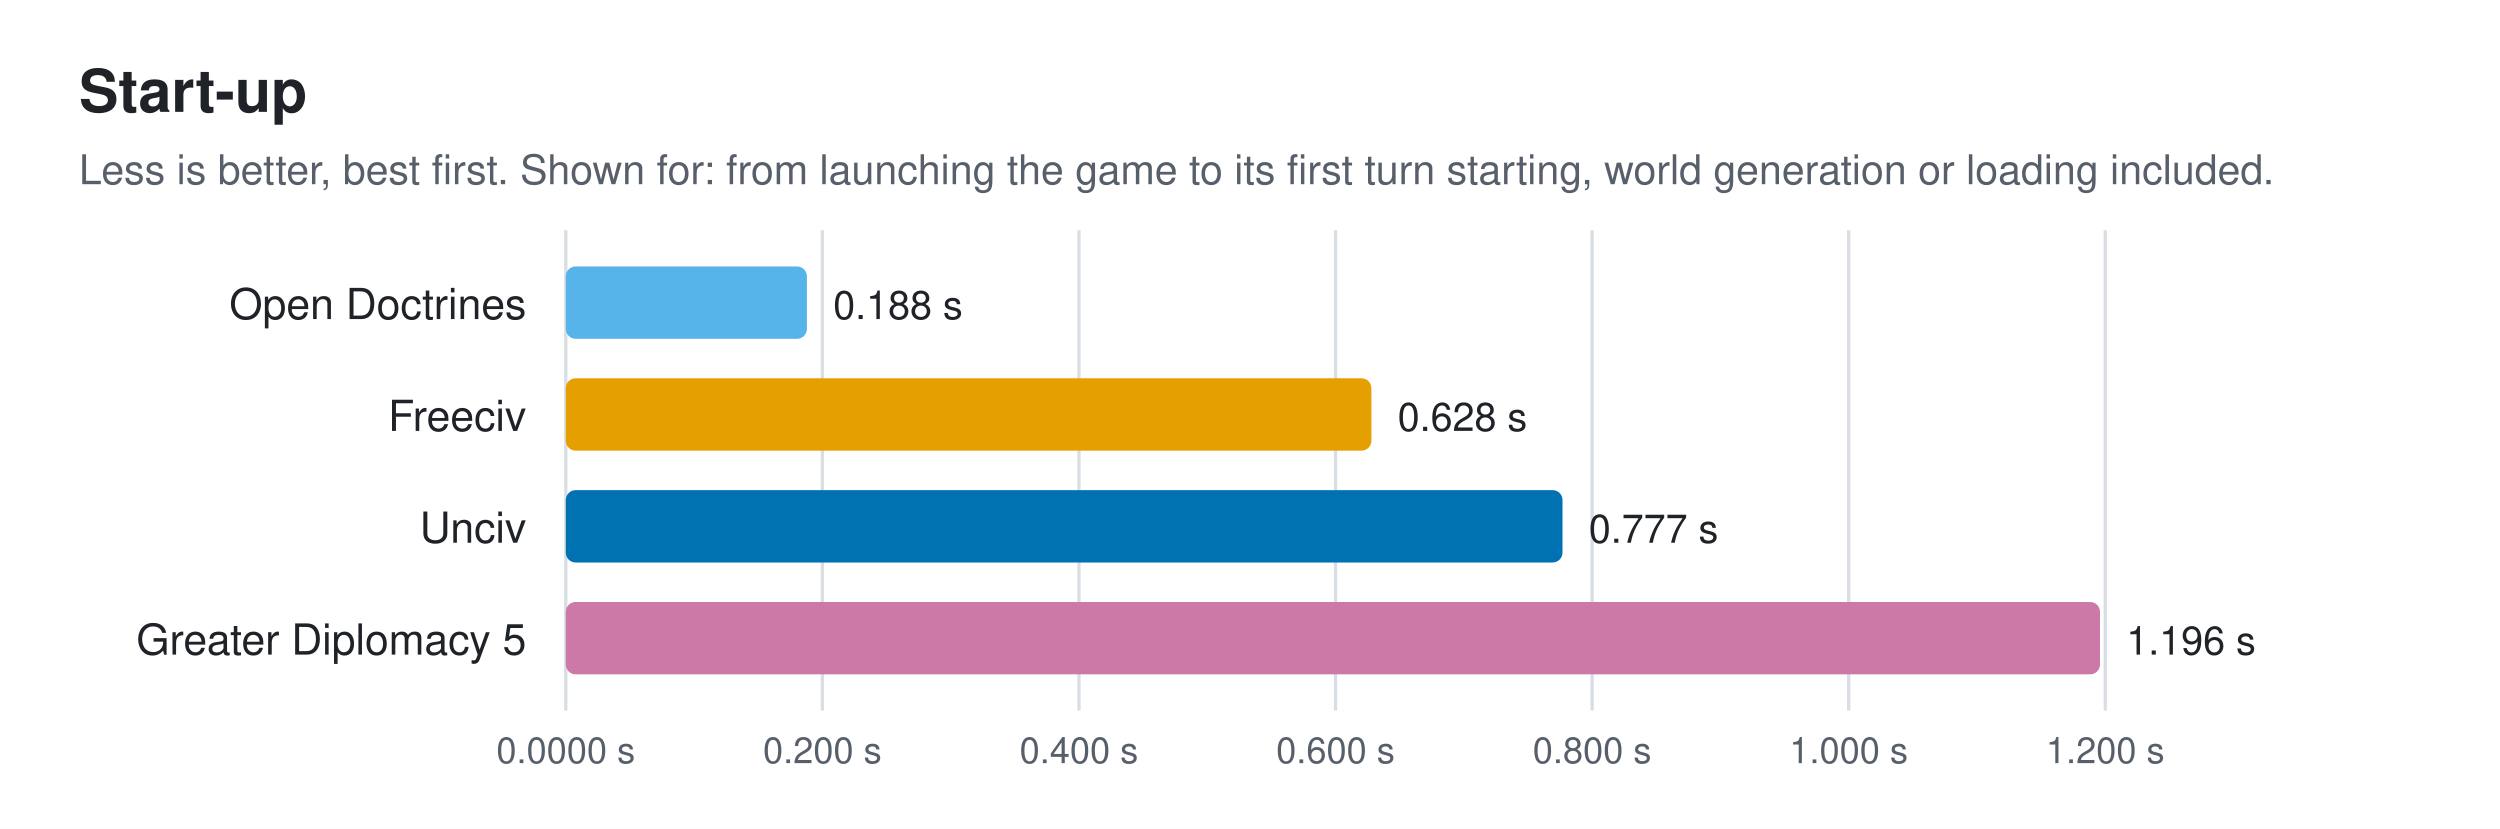
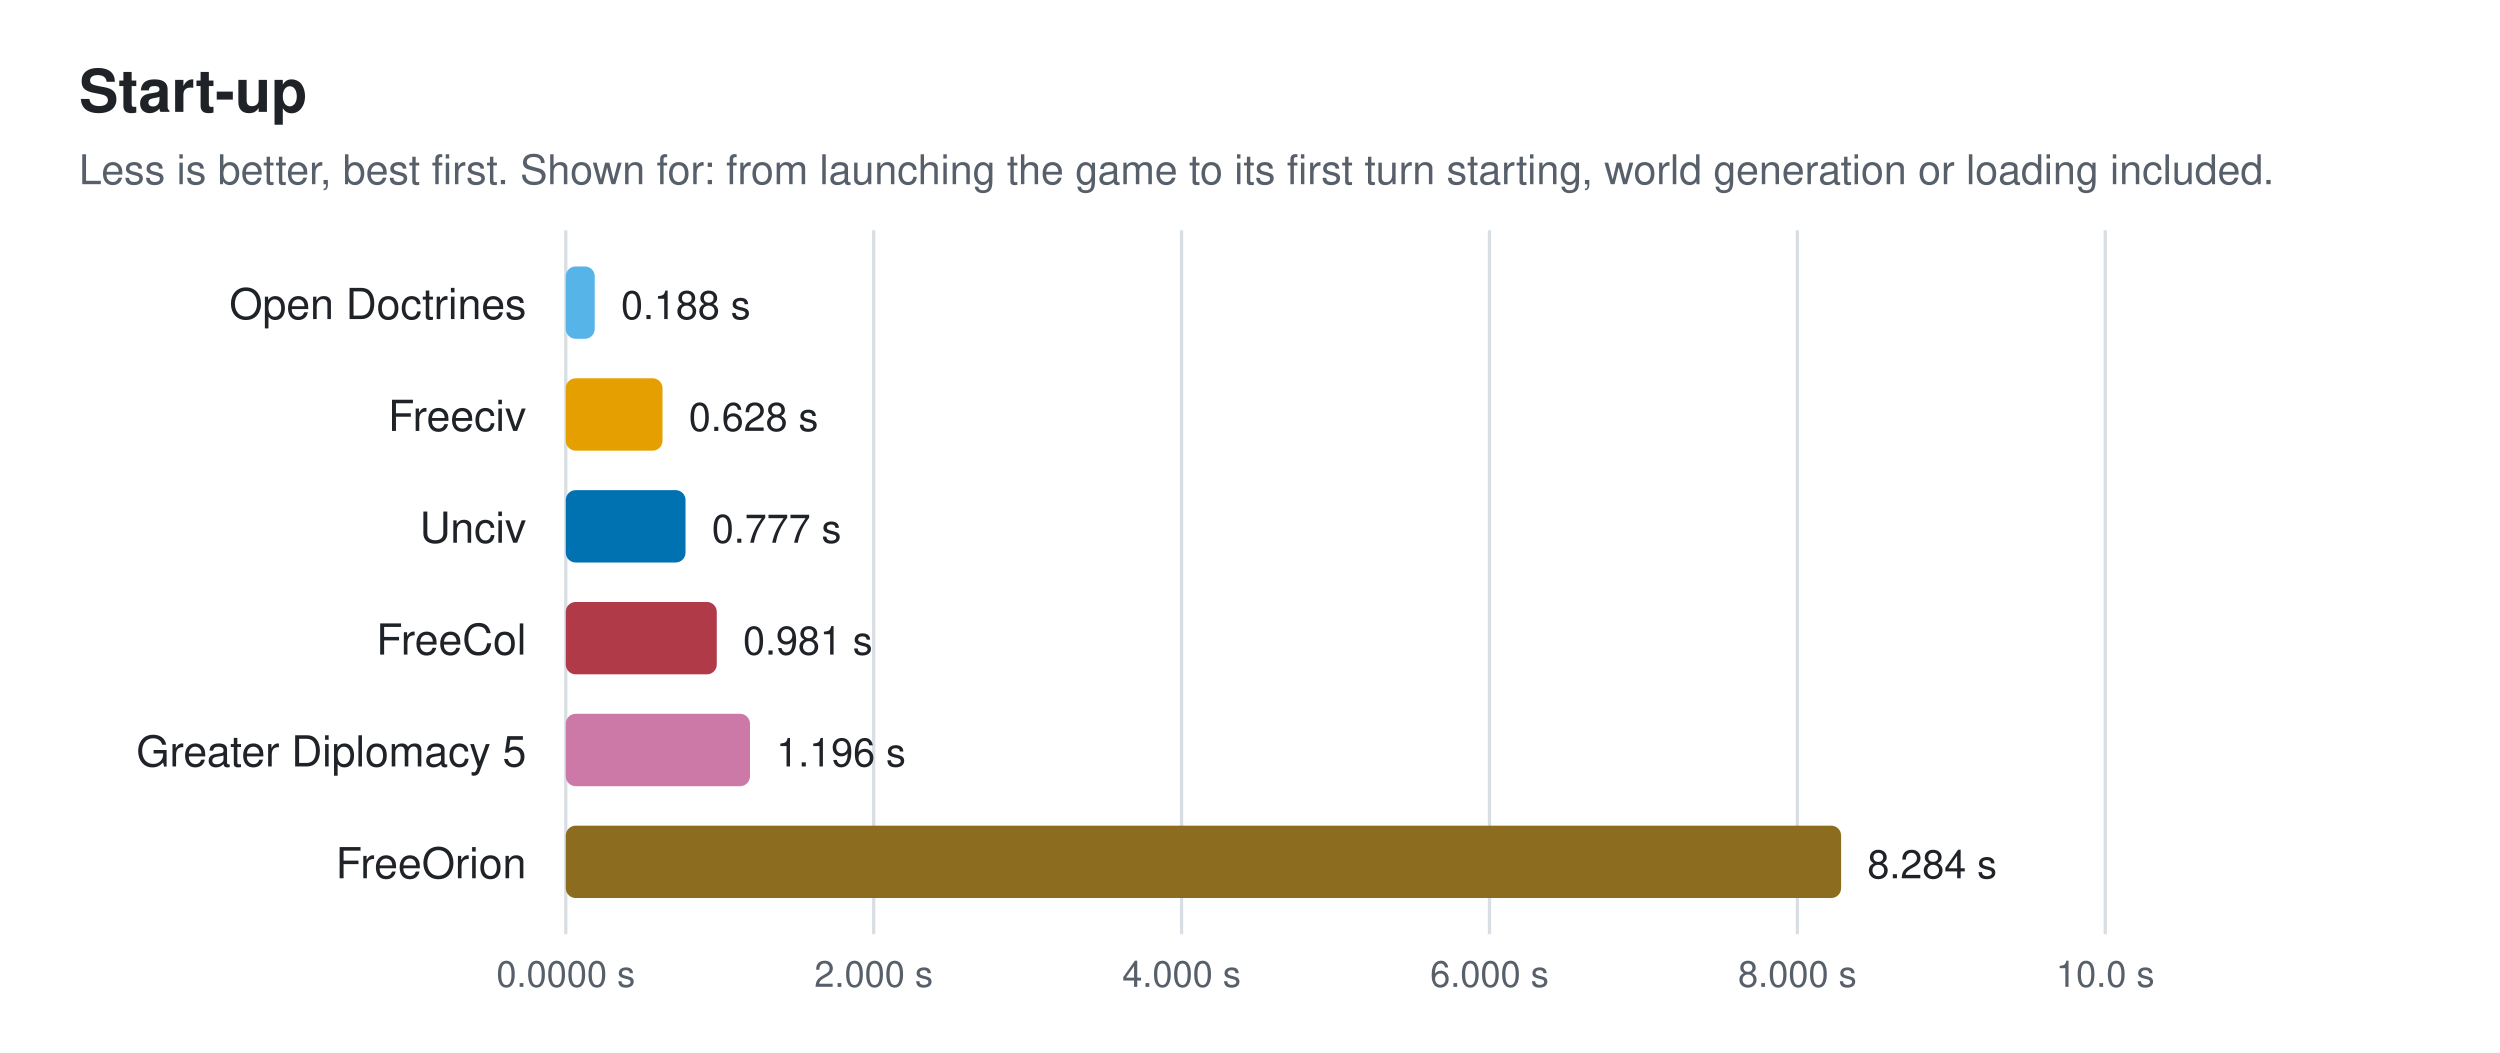
- <svg xmlns="http://www.w3.org/2000/svg" viewBox="0 0 760 252" width="760" height="252" role="img" aria-label="Start-up">
-   <rect width="760" height="252" fill="#FFFFFF" />
+ <svg xmlns="http://www.w3.org/2000/svg" viewBox="0 0 760 320" width="760" height="320" role="img" aria-label="Start-up">
+   <rect width="760" height="320" fill="#FFFFFF" />
  <text x="24" y="34" font-family="Helvetica Neue,Helvetica,Arial,DejaVu Sans,sans-serif" font-size="18" font-weight="600" fill="#1F2328">Start-up</text>
  <text x="24" y="56" font-family="Helvetica Neue,Helvetica,Arial,DejaVu Sans,sans-serif" font-size="12.5" fill="#57606A">Less is better, best first. Shown for: from launching the game to its first turn starting, world generation or loading included.</text>
-   <line x1="172.0" y1="70" x2="172.0" y2="216" stroke="#D8DEE4" stroke-width="1" />
-   <text x="172.0" y="232" font-family="Helvetica Neue,Helvetica,Arial,DejaVu Sans,sans-serif" font-size="11" fill="#57606A" text-anchor="middle">0.0000 s</text>
-   <line x1="250.0" y1="70" x2="250.0" y2="216" stroke="#D8DEE4" stroke-width="1" />
-   <text x="250.0" y="232" font-family="Helvetica Neue,Helvetica,Arial,DejaVu Sans,sans-serif" font-size="11" fill="#57606A" text-anchor="middle">0.200 s</text>
-   <line x1="328.0" y1="70" x2="328.0" y2="216" stroke="#D8DEE4" stroke-width="1" />
-   <text x="328.0" y="232" font-family="Helvetica Neue,Helvetica,Arial,DejaVu Sans,sans-serif" font-size="11" fill="#57606A" text-anchor="middle">0.400 s</text>
-   <line x1="406.0" y1="70" x2="406.0" y2="216" stroke="#D8DEE4" stroke-width="1" />
-   <text x="406.0" y="232" font-family="Helvetica Neue,Helvetica,Arial,DejaVu Sans,sans-serif" font-size="11" fill="#57606A" text-anchor="middle">0.600 s</text>
-   <line x1="484.0" y1="70" x2="484.0" y2="216" stroke="#D8DEE4" stroke-width="1" />
-   <text x="484.0" y="232" font-family="Helvetica Neue,Helvetica,Arial,DejaVu Sans,sans-serif" font-size="11" fill="#57606A" text-anchor="middle">0.800 s</text>
-   <line x1="562.0" y1="70" x2="562.0" y2="216" stroke="#D8DEE4" stroke-width="1" />
-   <text x="562.0" y="232" font-family="Helvetica Neue,Helvetica,Arial,DejaVu Sans,sans-serif" font-size="11" fill="#57606A" text-anchor="middle">1.000 s</text>
-   <line x1="640.0" y1="70" x2="640.0" y2="216" stroke="#D8DEE4" stroke-width="1" />
-   <text x="640.0" y="232" font-family="Helvetica Neue,Helvetica,Arial,DejaVu Sans,sans-serif" font-size="11" fill="#57606A" text-anchor="middle">1.200 s</text>
+   <line x1="172.0" y1="70" x2="172.0" y2="284" stroke="#D8DEE4" stroke-width="1" />
+   <text x="172.0" y="300" font-family="Helvetica Neue,Helvetica,Arial,DejaVu Sans,sans-serif" font-size="11" fill="#57606A" text-anchor="middle">0.0000 s</text>
+   <line x1="265.6" y1="70" x2="265.6" y2="284" stroke="#D8DEE4" stroke-width="1" />
+   <text x="265.6" y="300" font-family="Helvetica Neue,Helvetica,Arial,DejaVu Sans,sans-serif" font-size="11" fill="#57606A" text-anchor="middle">2.000 s</text>
+   <line x1="359.2" y1="70" x2="359.2" y2="284" stroke="#D8DEE4" stroke-width="1" />
+   <text x="359.2" y="300" font-family="Helvetica Neue,Helvetica,Arial,DejaVu Sans,sans-serif" font-size="11" fill="#57606A" text-anchor="middle">4.000 s</text>
+   <line x1="452.8" y1="70" x2="452.8" y2="284" stroke="#D8DEE4" stroke-width="1" />
+   <text x="452.8" y="300" font-family="Helvetica Neue,Helvetica,Arial,DejaVu Sans,sans-serif" font-size="11" fill="#57606A" text-anchor="middle">6.000 s</text>
+   <line x1="546.4" y1="70" x2="546.4" y2="284" stroke="#D8DEE4" stroke-width="1" />
+   <text x="546.4" y="300" font-family="Helvetica Neue,Helvetica,Arial,DejaVu Sans,sans-serif" font-size="11" fill="#57606A" text-anchor="middle">8.000 s</text>
+   <line x1="640.0" y1="70" x2="640.0" y2="284" stroke="#D8DEE4" stroke-width="1" />
+   <text x="640.0" y="300" font-family="Helvetica Neue,Helvetica,Arial,DejaVu Sans,sans-serif" font-size="11" fill="#57606A" text-anchor="middle">10.0 s</text>
  <text x="160" y="97" font-family="Helvetica Neue,Helvetica,Arial,DejaVu Sans,sans-serif" font-size="13" fill="#1F2328" text-anchor="end">Open Doctrines</text>
-   <rect x="172" y="81" width="73.3" height="22" rx="3" fill="#56B4E9" />
-   <text x="253.3" y="97" font-family="Helvetica Neue,Helvetica,Arial,DejaVu Sans,sans-serif" font-size="12" fill="#1F2328">0.188 s</text>
+   <rect x="172" y="81" width="8.8" height="22" rx="3" fill="#56B4E9" />
+   <text x="188.8" y="97" font-family="Helvetica Neue,Helvetica,Arial,DejaVu Sans,sans-serif" font-size="12" fill="#1F2328">0.188 s</text>
  <text x="160" y="131" font-family="Helvetica Neue,Helvetica,Arial,DejaVu Sans,sans-serif" font-size="13" fill="#1F2328" text-anchor="end">Freeciv</text>
-   <rect x="172" y="115" width="244.9" height="22" rx="3" fill="#E69F00" />
-   <text x="424.9" y="131" font-family="Helvetica Neue,Helvetica,Arial,DejaVu Sans,sans-serif" font-size="12" fill="#1F2328">0.628 s</text>
+   <rect x="172" y="115" width="29.4" height="22" rx="3" fill="#E69F00" />
+   <text x="209.4" y="131" font-family="Helvetica Neue,Helvetica,Arial,DejaVu Sans,sans-serif" font-size="12" fill="#1F2328">0.628 s</text>
  <text x="160" y="165" font-family="Helvetica Neue,Helvetica,Arial,DejaVu Sans,sans-serif" font-size="13" fill="#1F2328" text-anchor="end">Unciv</text>
-   <rect x="172" y="149" width="303.0" height="22" rx="3" fill="#0072B2" />
-   <text x="483.0" y="165" font-family="Helvetica Neue,Helvetica,Arial,DejaVu Sans,sans-serif" font-size="12" fill="#1F2328">0.777 s</text>
-   <text x="160" y="199" font-family="Helvetica Neue,Helvetica,Arial,DejaVu Sans,sans-serif" font-size="13" fill="#1F2328" text-anchor="end">Greater Diplomacy 5</text>
-   <rect x="172" y="183" width="466.4" height="22" rx="3" fill="#CC79A7" />
-   <text x="646.4" y="199" font-family="Helvetica Neue,Helvetica,Arial,DejaVu Sans,sans-serif" font-size="12" fill="#1F2328">1.196 s</text>
+   <rect x="172" y="149" width="36.4" height="22" rx="3" fill="#0072B2" />
+   <text x="216.4" y="165" font-family="Helvetica Neue,Helvetica,Arial,DejaVu Sans,sans-serif" font-size="12" fill="#1F2328">0.777 s</text>
+   <text x="160" y="199" font-family="Helvetica Neue,Helvetica,Arial,DejaVu Sans,sans-serif" font-size="13" fill="#1F2328" text-anchor="end">FreeCol</text>
+   <rect x="172" y="183" width="45.9" height="22" rx="3" fill="#B03A48" />
+   <text x="225.9" y="199" font-family="Helvetica Neue,Helvetica,Arial,DejaVu Sans,sans-serif" font-size="12" fill="#1F2328">0.981 s</text>
+   <text x="160" y="233" font-family="Helvetica Neue,Helvetica,Arial,DejaVu Sans,sans-serif" font-size="13" fill="#1F2328" text-anchor="end">Greater Diplomacy 5</text>
+   <rect x="172" y="217" width="56.0" height="22" rx="3" fill="#CC79A7" />
+   <text x="236.0" y="233" font-family="Helvetica Neue,Helvetica,Arial,DejaVu Sans,sans-serif" font-size="12" fill="#1F2328">1.196 s</text>
+   <text x="160" y="267" font-family="Helvetica Neue,Helvetica,Arial,DejaVu Sans,sans-serif" font-size="13" fill="#1F2328" text-anchor="end">FreeOrion</text>
+   <rect x="172" y="251" width="387.7" height="22" rx="3" fill="#8C6D1F" />
+   <text x="567.7" y="267" font-family="Helvetica Neue,Helvetica,Arial,DejaVu Sans,sans-serif" font-size="12" fill="#1F2328">8.284 s</text>
</svg>
